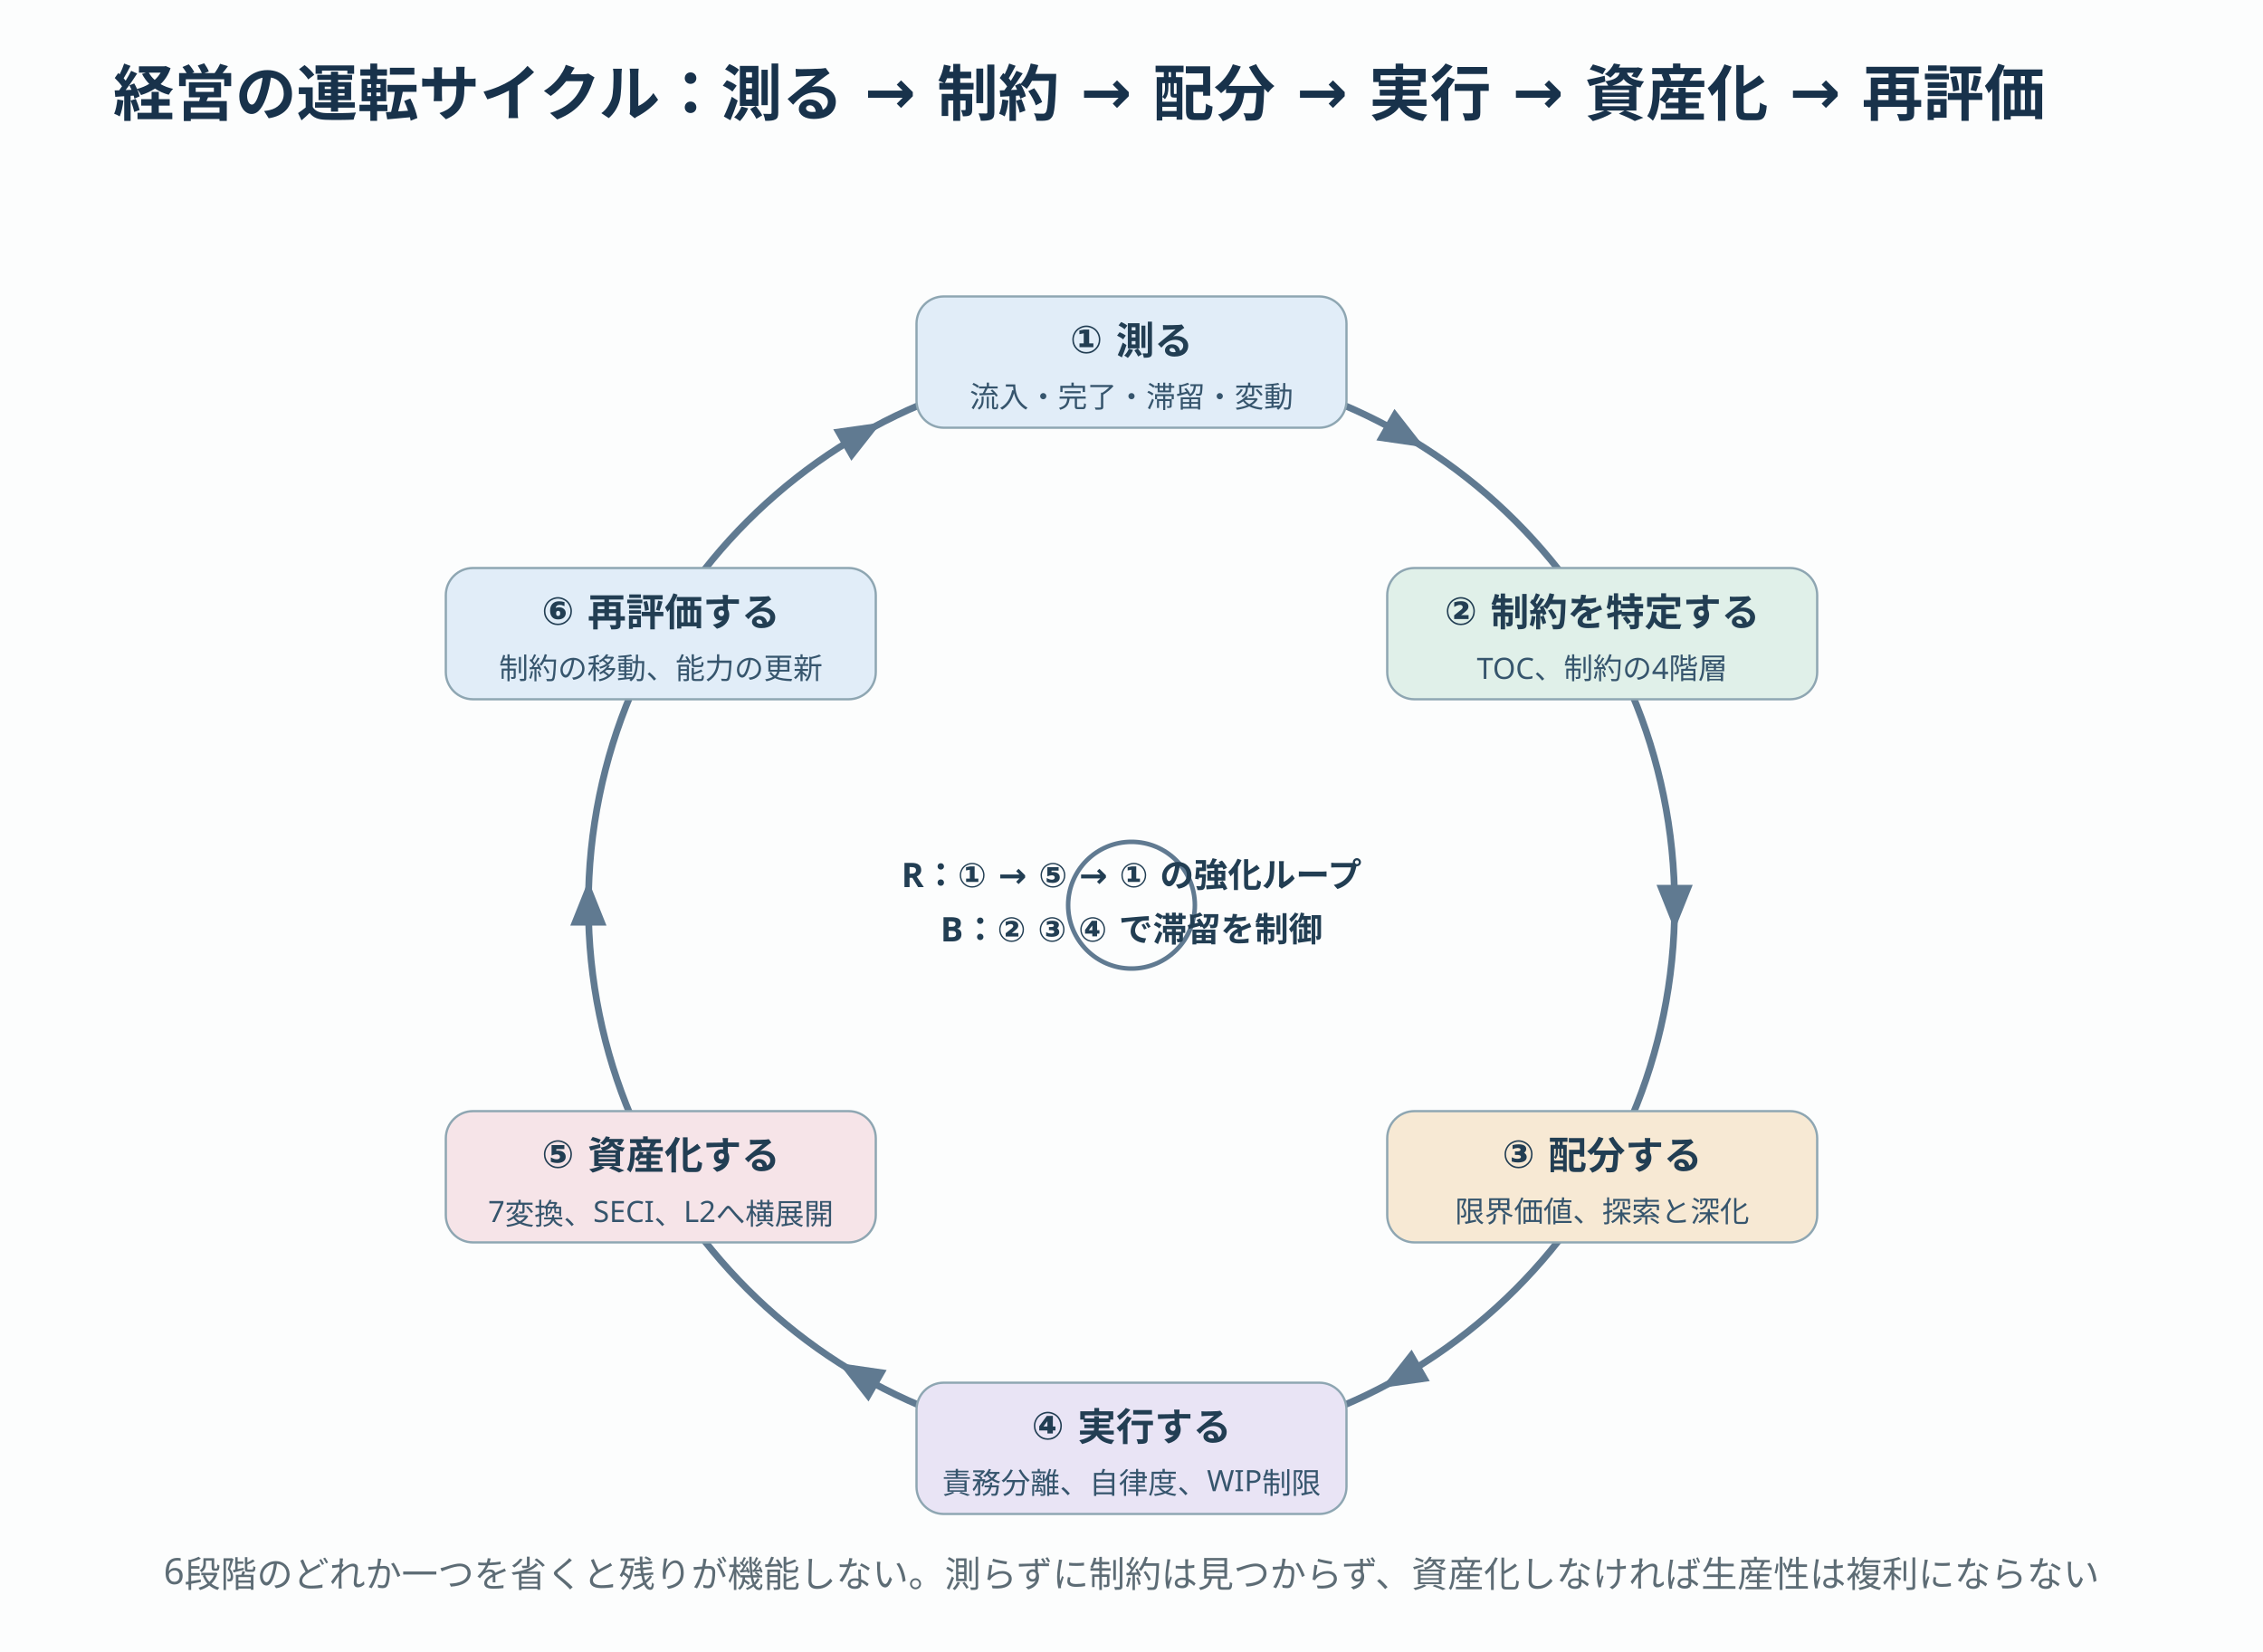
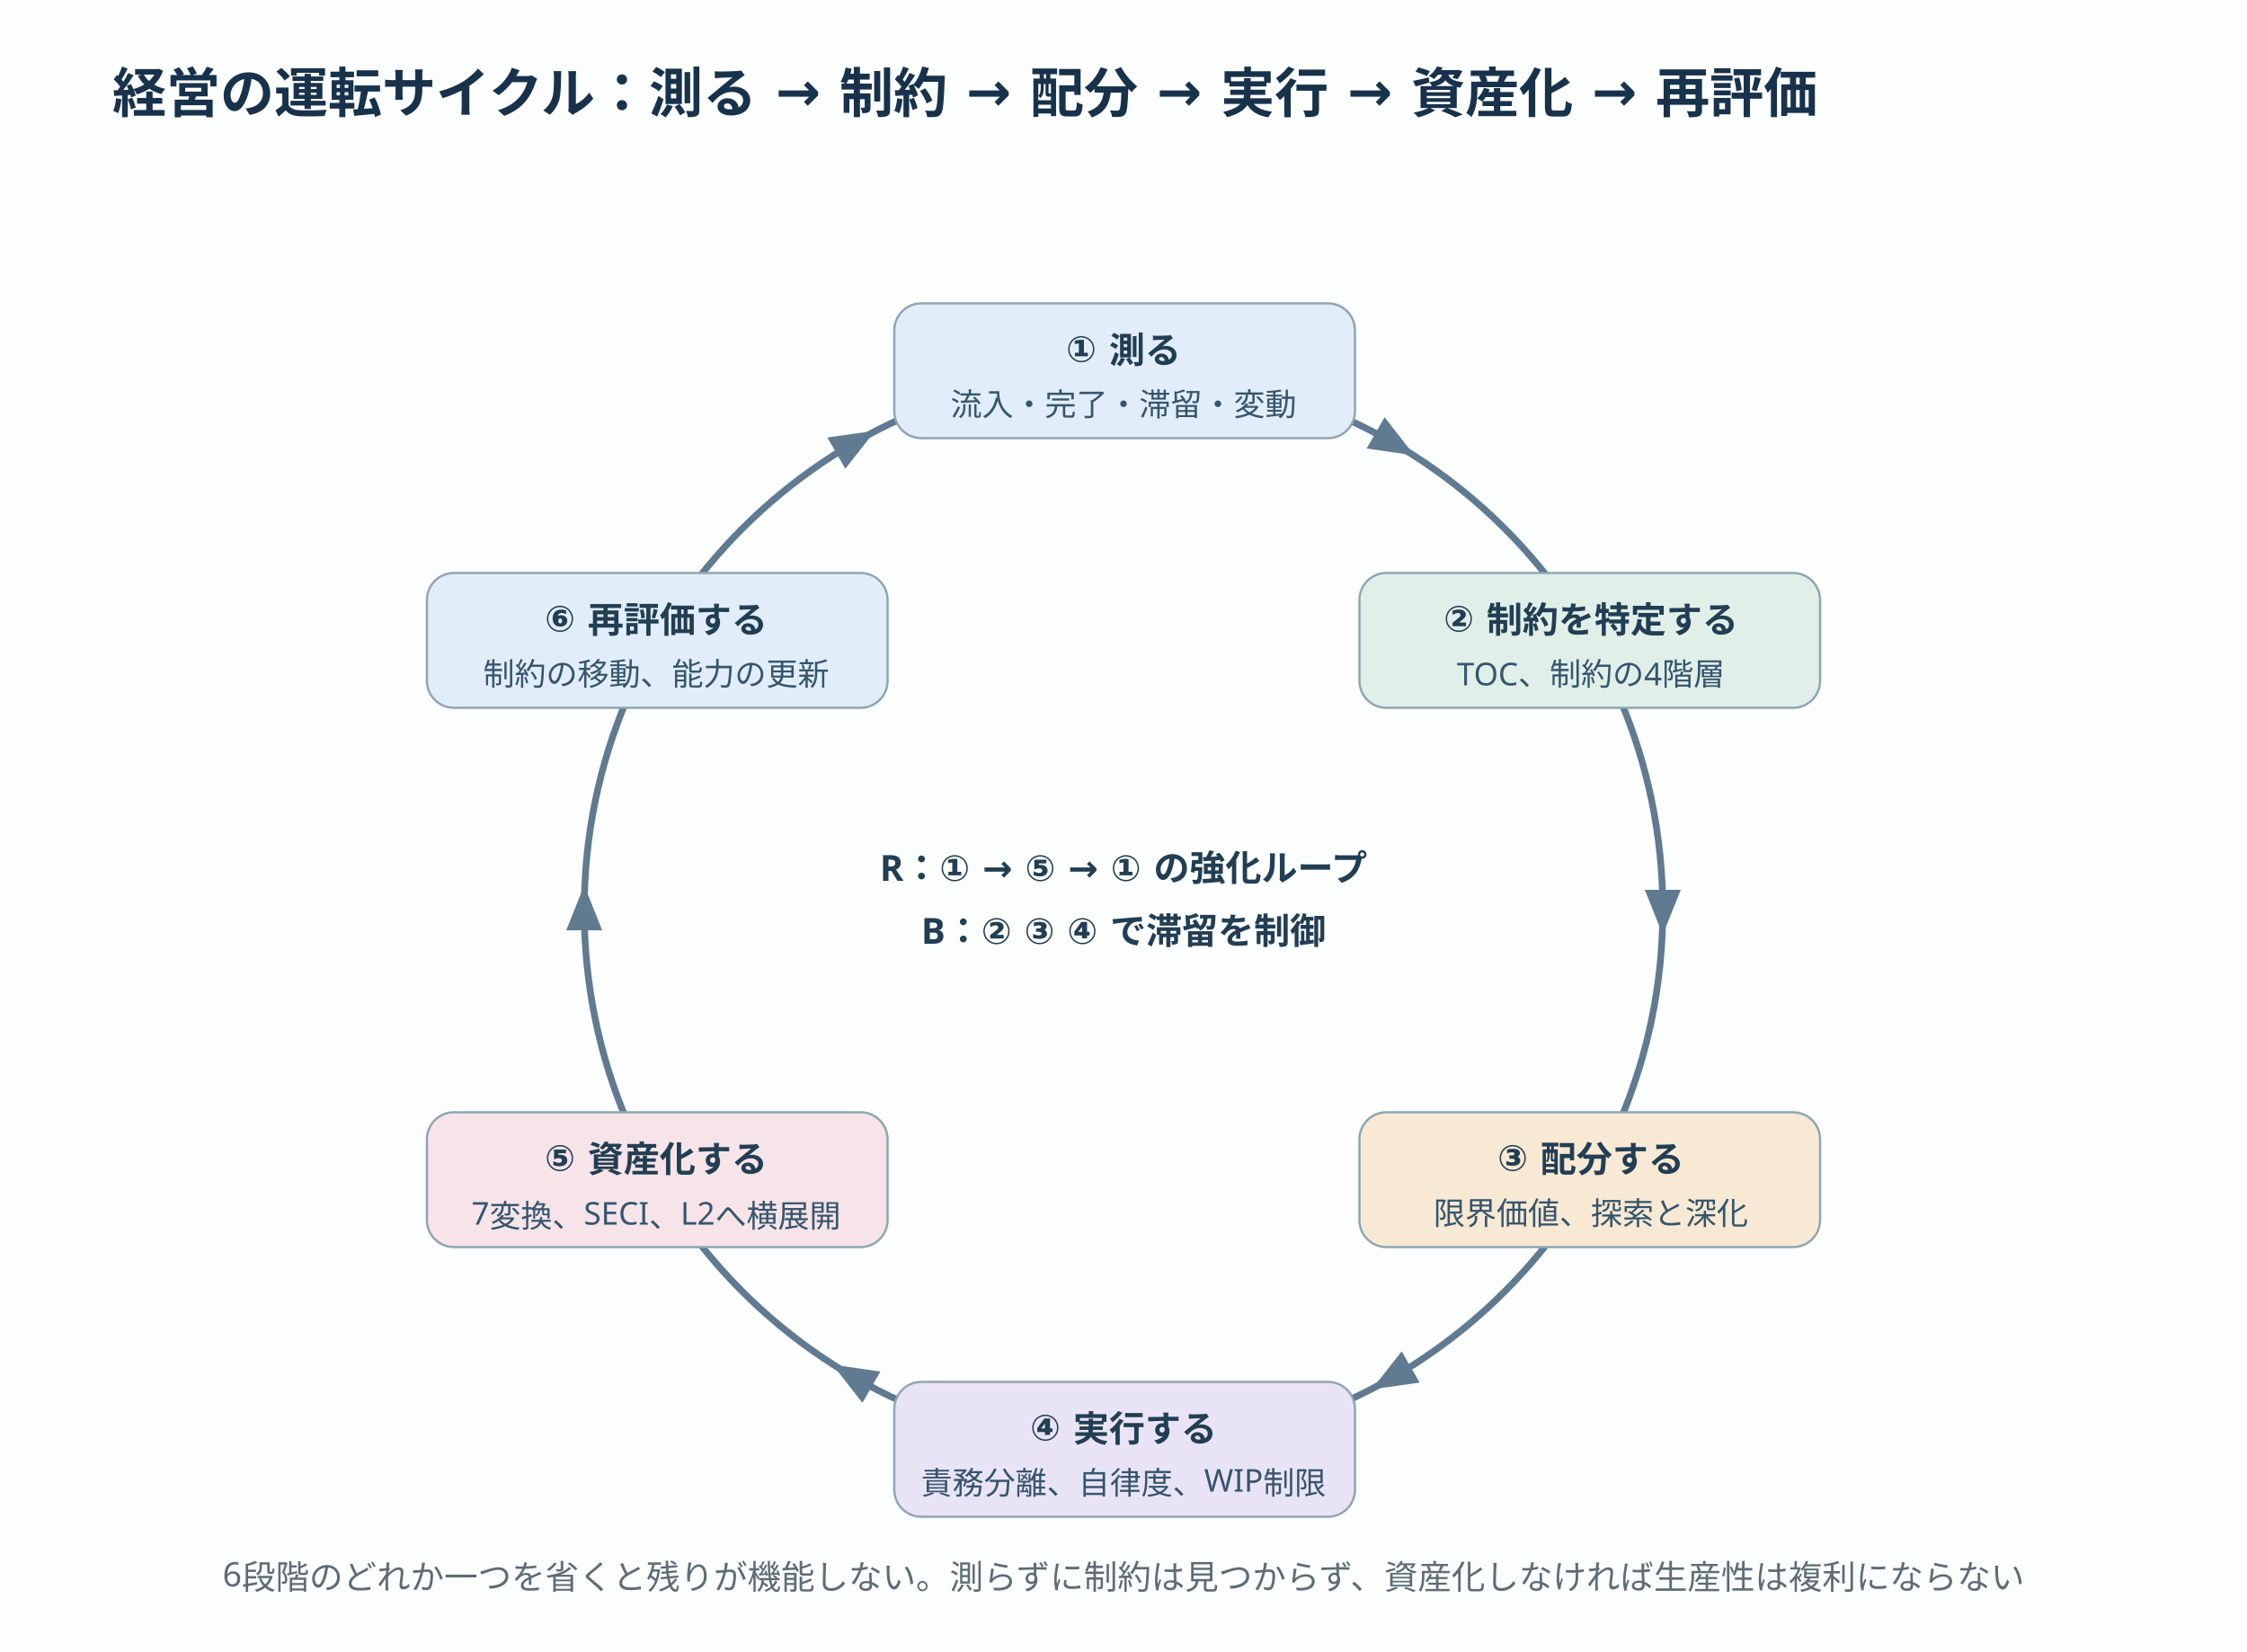
- <svg xmlns="http://www.w3.org/2000/svg" width="1000" height="730" viewBox="0 0 1000 730" role="img" aria-label="測る、制約を特定する、配分する、実行する、資産化する、再評価するの6段階を円環で示した経営の運転サイクル">
+ <svg xmlns="http://www.w3.org/2000/svg" width="1000" height="735" viewBox="0 0 1000 735" role="img" aria-label="測る、制約を特定する、配分する、実行する、資産化する、再評価するの6段階を円環で示した経営の運転サイクル">
  <rect width="100%" height="100%" fill="#fcfdfd" />
-   <text x="50" y="51" text-anchor="start" font-family="sans-serif" font-size="27" font-weight="700" fill="#18324b">経営の運転サイクル：測る → 制約 → 配分 → 実行 → 資産化 → 再評価</text>
-   <circle cx="500" cy="400" r="240" fill="none" stroke="#607a91" stroke-width="3" />
-   <polygon points="629.5,197.7 616.2,180.7 608.2,194.6" fill="#607a91" />
-   <polygon points="740.0,411.0 748.0,391.0 732.0,391.0" fill="#607a91" />
-   <polygon points="610.5,613.3 631.8,610.3 623.8,596.4" fill="#607a91" />
-   <polygon points="370.5,602.3 383.8,619.3 391.8,605.4" fill="#607a91" />
-   <polygon points="260.0,389.0 252.0,409.0 268.0,409.0" fill="#607a91" />
-   <polygon points="389.5,186.7 368.2,189.7 376.2,203.6" fill="#607a91" />
-   <rect x="405" y="131" width="190" height="58" rx="12" fill="#e1edf8" stroke="#8ea6b2" />
-   <text x="500" y="156" text-anchor="middle" font-family="sans-serif" font-size="17" font-weight="700" fill="#223e53">① 測る</text>
-   <text x="500" y="180" text-anchor="middle" font-family="sans-serif" font-size="13" fill="#36556d">流入・完了・滞留・変動</text>
-   <rect x="613" y="251" width="190" height="58" rx="12" fill="#e0f0e9" stroke="#8ea6b2" />
-   <text x="708" y="276" text-anchor="middle" font-family="sans-serif" font-size="17" font-weight="700" fill="#223e53">② 制約を特定する</text>
-   <text x="708" y="300" text-anchor="middle" font-family="sans-serif" font-size="13" fill="#36556d">TOC、制約の4階層</text>
-   <rect x="613" y="491" width="190" height="58" rx="12" fill="#f7e9d4" stroke="#8ea6b2" />
-   <text x="708" y="516" text-anchor="middle" font-family="sans-serif" font-size="17" font-weight="700" fill="#223e53">③ 配分する</text>
-   <text x="708" y="540" text-anchor="middle" font-family="sans-serif" font-size="13" fill="#36556d">限界価値、探索と深化</text>
-   <rect x="405" y="611" width="190" height="58" rx="12" fill="#e9e4f5" stroke="#8ea6b2" />
-   <text x="500" y="636" text-anchor="middle" font-family="sans-serif" font-size="17" font-weight="700" fill="#223e53">④ 実行する</text>
-   <text x="500" y="660" text-anchor="middle" font-family="sans-serif" font-size="13" fill="#36556d">責務分離、自律度、WIP制限</text>
-   <rect x="197" y="491" width="190" height="58" rx="12" fill="#f6e4e8" stroke="#8ea6b2" />
-   <text x="292" y="516" text-anchor="middle" font-family="sans-serif" font-size="17" font-weight="700" fill="#223e53">⑤ 資産化する</text>
-   <text x="292" y="540" text-anchor="middle" font-family="sans-serif" font-size="13" fill="#36556d">7変換、SECI、L2へ横展開</text>
-   <rect x="197" y="251" width="190" height="58" rx="12" fill="#e1edf8" stroke="#8ea6b2" />
-   <text x="292" y="276" text-anchor="middle" font-family="sans-serif" font-size="17" font-weight="700" fill="#223e53">⑥ 再評価する</text>
-   <text x="292" y="300" text-anchor="middle" font-family="sans-serif" font-size="13" fill="#36556d">制約の移動、能力の更新</text>
-   <circle cx="500" cy="400" r="28" fill="#fcfdfd" stroke="#607a91" stroke-width="2" />
-   <text x="500" y="409" text-anchor="middle" font-family="sans-serif" font-size="24" font-weight="700" fill="#18324b" />
-   <text x="500" y="392" text-anchor="middle" font-family="sans-serif" font-size="15" font-weight="700" fill="#223e53">R：① → ⑤ → ① の強化ループ</text>
-   <text x="500" y="416" text-anchor="middle" font-family="sans-serif" font-size="15" font-weight="700" fill="#223e53">B：② ③ ④ で滞留を制御</text>
-   <text x="500" y="700" text-anchor="middle" font-family="sans-serif" font-size="16" fill="#5d6c75">6段階のどれか一つを省くと残りが機能しない。測らずに制約は見つからず、資産化しなければ生産性は複利にならない</text>
+   <text x="50" y="50" text-anchor="start" font-family="sans-serif" font-size="24" font-weight="700" fill="#18324b">経営の運転サイクル：測る → 制約 → 配分 → 実行 → 資産化 → 再評価</text>
+   <circle cx="500" cy="405" r="240" fill="none" stroke="#607a91" stroke-width="3" />
+   <polygon points="629.5,202.7 616.2,185.7 608.2,199.6" fill="#607a91" />
+   <polygon points="740.0,416.0 748.0,396.0 732.0,396.0" fill="#607a91" />
+   <polygon points="610.5,618.3 631.8,615.3 623.8,601.4" fill="#607a91" />
+   <polygon points="370.5,607.3 383.8,624.3 391.8,610.4" fill="#607a91" />
+   <polygon points="260.0,394.0 252.0,414.0 268.0,414.0" fill="#607a91" />
+   <polygon points="389.5,191.7 368.2,194.7 376.2,208.6" fill="#607a91" />
+   <rect x="398" y="135" width="205" height="60" rx="12" fill="#e1edf8" stroke="#8ea6b2" stroke-width="1" />
+   <text x="500" y="161" text-anchor="middle" font-family="sans-serif" font-size="16" font-weight="700" fill="#223e53">① 測る</text>
+   <text x="500" y="185" text-anchor="middle" font-family="sans-serif" font-size="14" fill="#36556d">流入・完了・滞留・変動</text>
+   <rect x="605" y="255" width="205" height="60" rx="12" fill="#e0f0e9" stroke="#8ea6b2" stroke-width="1" />
+   <text x="708" y="281" text-anchor="middle" font-family="sans-serif" font-size="16" font-weight="700" fill="#223e53">② 制約を特定する</text>
+   <text x="708" y="305" text-anchor="middle" font-family="sans-serif" font-size="14" fill="#36556d">TOC、制約の4階層</text>
+   <rect x="605" y="495" width="205" height="60" rx="12" fill="#f7e9d4" stroke="#8ea6b2" stroke-width="1" />
+   <text x="708" y="521" text-anchor="middle" font-family="sans-serif" font-size="16" font-weight="700" fill="#223e53">③ 配分する</text>
+   <text x="708" y="545" text-anchor="middle" font-family="sans-serif" font-size="14" fill="#36556d">限界価値、探索と深化</text>
+   <rect x="398" y="615" width="205" height="60" rx="12" fill="#e9e4f5" stroke="#8ea6b2" stroke-width="1" />
+   <text x="500" y="641" text-anchor="middle" font-family="sans-serif" font-size="16" font-weight="700" fill="#223e53">④ 実行する</text>
+   <text x="500" y="665" text-anchor="middle" font-family="sans-serif" font-size="14" fill="#36556d">責務分離、自律度、WIP制限</text>
+   <rect x="190" y="495" width="205" height="60" rx="12" fill="#f6e4e8" stroke="#8ea6b2" stroke-width="1" />
+   <text x="292" y="521" text-anchor="middle" font-family="sans-serif" font-size="16" font-weight="700" fill="#223e53">⑤ 資産化する</text>
+   <text x="292" y="545" text-anchor="middle" font-family="sans-serif" font-size="14" fill="#36556d">7変換、SECI、L2へ横展開</text>
+   <rect x="190" y="255" width="205" height="60" rx="12" fill="#e1edf8" stroke="#8ea6b2" stroke-width="1" />
+   <text x="292" y="281" text-anchor="middle" font-family="sans-serif" font-size="16" font-weight="700" fill="#223e53">⑥ 再評価する</text>
+   <text x="292" y="305" text-anchor="middle" font-family="sans-serif" font-size="14" fill="#36556d">制約の移動、能力の更新</text>
+   <text x="500" y="392" text-anchor="middle" font-family="sans-serif" font-size="16" font-weight="700" fill="#223e53">R：① → ⑤ → ① の強化ループ</text>
+   <text x="500" y="420" text-anchor="middle" font-family="sans-serif" font-size="16" font-weight="700" fill="#223e53">B：② ③ ④ で滞留を制御</text>
+   <text x="500" y="706" text-anchor="middle" font-family="sans-serif" font-size="15" fill="#5d6c75">6段階のどれか一つを省くと残りが機能しない。測らずに制約は見つからず、資産化しなければ生産性は複利にならない</text>
</svg>
